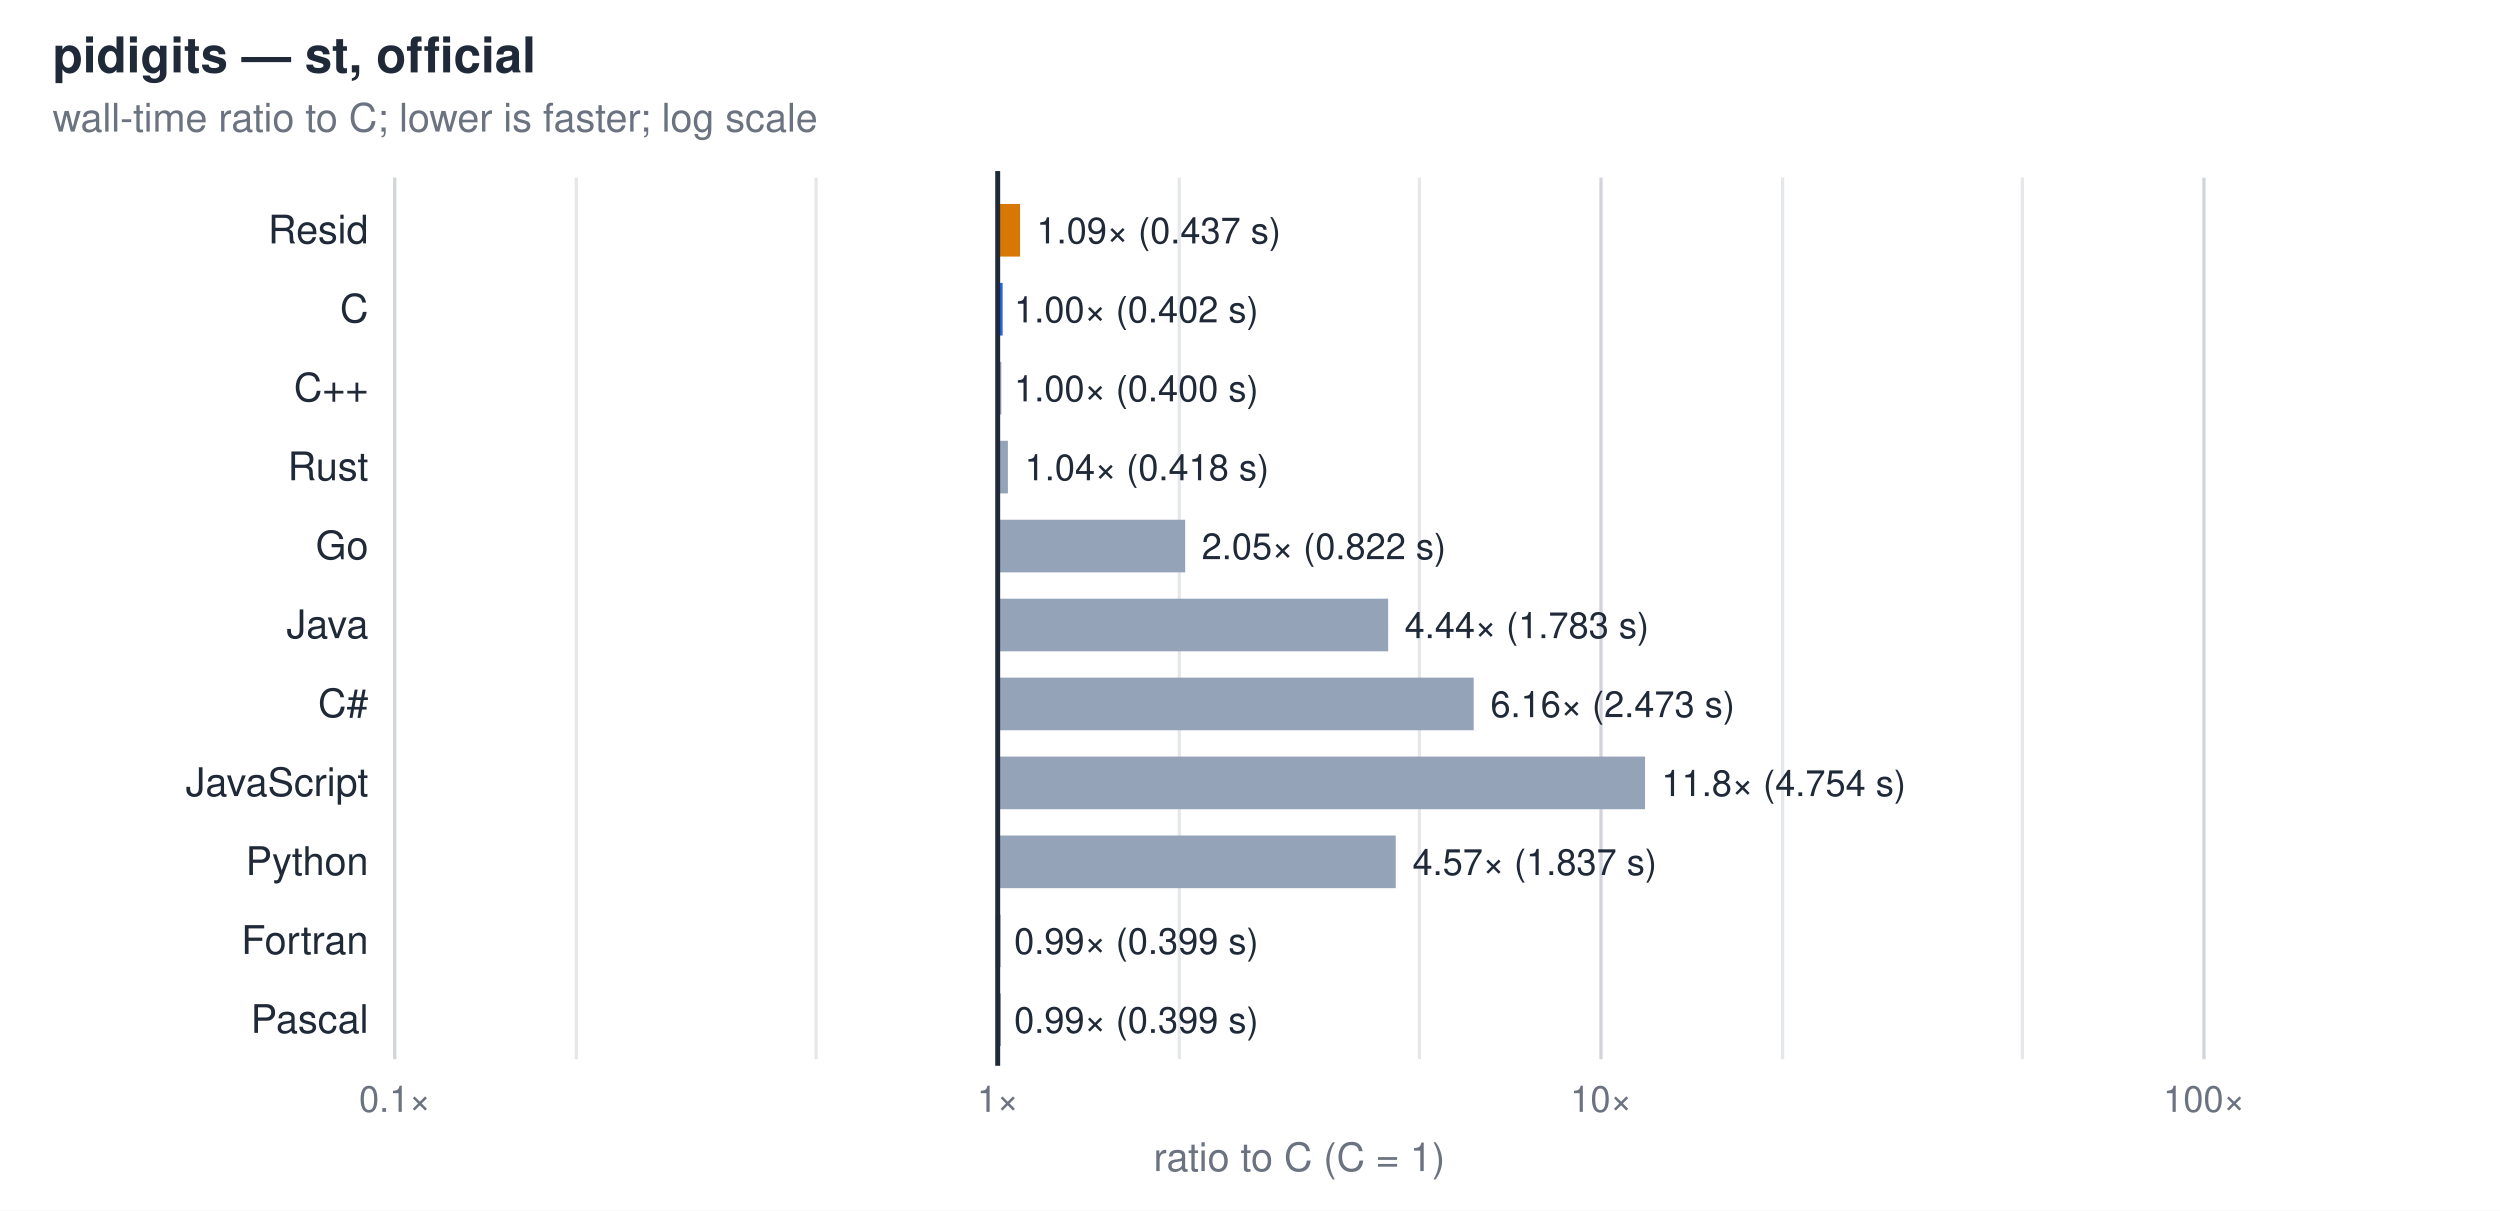
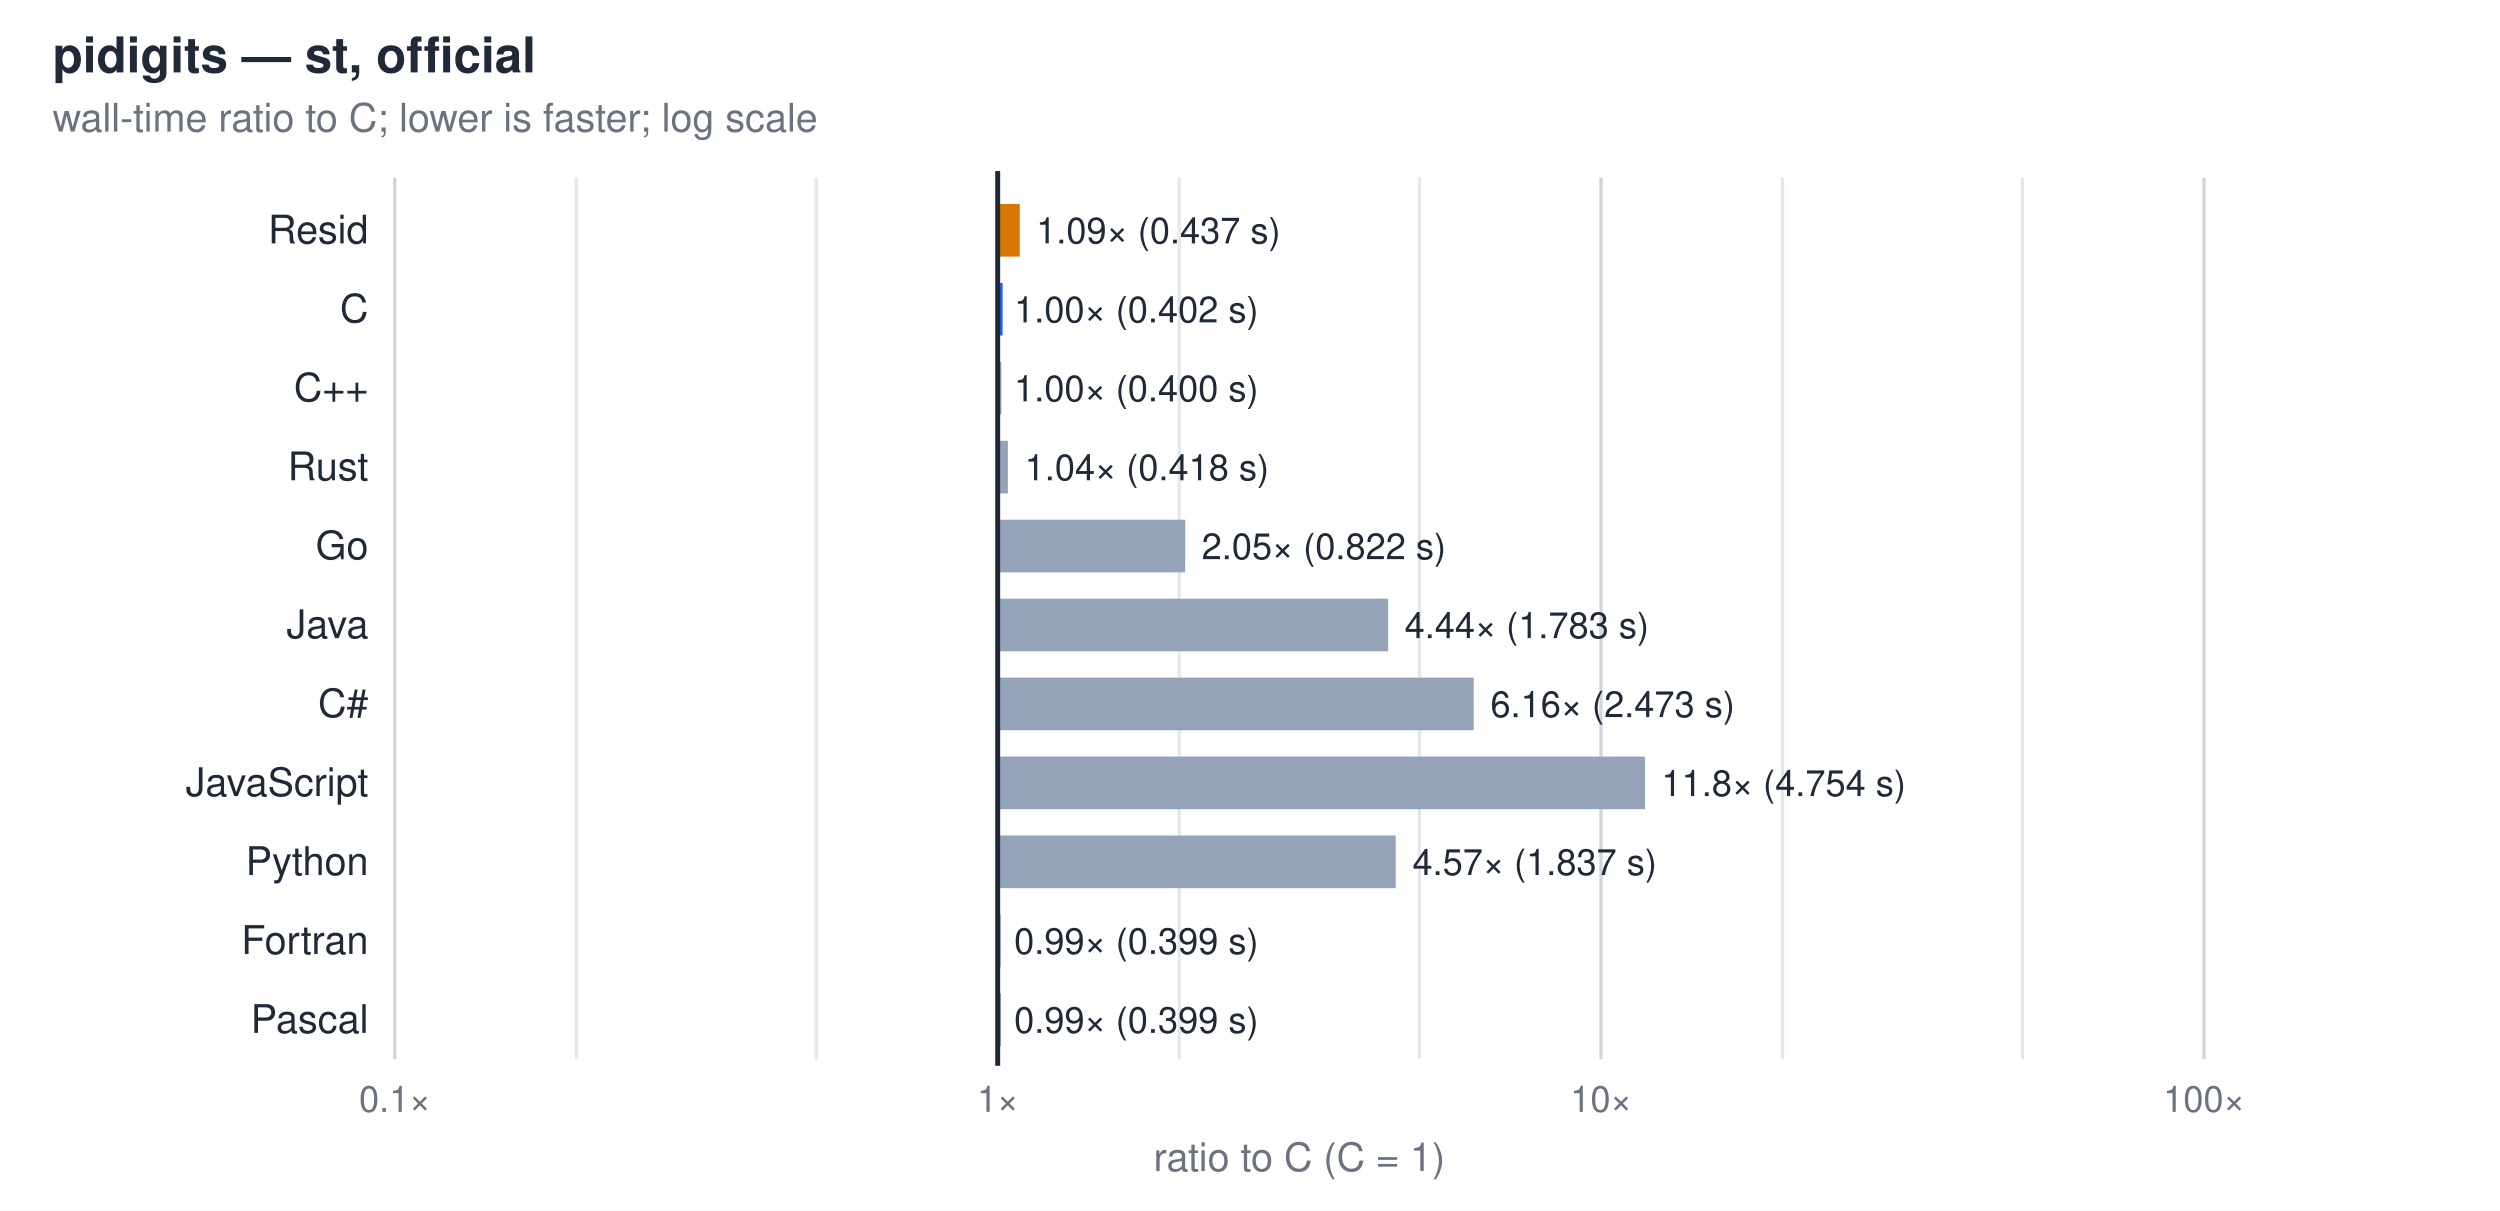
<svg xmlns="http://www.w3.org/2000/svg" width="760" height="368" viewBox="0 0 760 368" font-family="Helvetica, Arial, sans-serif" font-size="12">
  <rect x="0" y="0" width="760" height="368" fill="#ffffff" />
  <text x="16" y="22" font-size="15" font-weight="bold" fill="#1f2937">pidigits — st, official</text>
  <text x="16" y="40" fill="#6b7280">wall-time ratio to C; lower is faster; log scale</text>
  <line x1="120.0" y1="54" x2="120.0" y2="322" stroke="#d1d5db" stroke-width="1" />
  <text x="120.0" y="338" text-anchor="middle" fill="#6b7280" font-size="11">0.1×</text>
  <line x1="175.2" y1="54" x2="175.2" y2="322" stroke="#e5e7eb" stroke-width="1" />
  <line x1="248.1" y1="54" x2="248.1" y2="322" stroke="#e5e7eb" stroke-width="1" />
  <line x1="303.3" y1="54" x2="303.3" y2="322" stroke="#d1d5db" stroke-width="1" />
  <text x="303.3" y="338" text-anchor="middle" fill="#6b7280" font-size="11">1×</text>
  <line x1="358.5" y1="54" x2="358.5" y2="322" stroke="#e5e7eb" stroke-width="1" />
  <line x1="431.5" y1="54" x2="431.5" y2="322" stroke="#e5e7eb" stroke-width="1" />
  <line x1="486.7" y1="54" x2="486.7" y2="322" stroke="#d1d5db" stroke-width="1" />
  <text x="486.7" y="338" text-anchor="middle" fill="#6b7280" font-size="11">10×</text>
  <line x1="541.9" y1="54" x2="541.9" y2="322" stroke="#e5e7eb" stroke-width="1" />
  <line x1="614.8" y1="54" x2="614.8" y2="322" stroke="#e5e7eb" stroke-width="1" />
  <line x1="670.0" y1="54" x2="670.0" y2="322" stroke="#d1d5db" stroke-width="1" />
  <text x="670.0" y="338" text-anchor="middle" fill="#6b7280" font-size="11">100×</text>
  <text x="112" y="74.0" text-anchor="end" fill="#1f2937">Resid</text>
-   <rect x="303.3" y="62" width="6.8" height="16" fill="#d97706" />
-   <text x="315.1" y="74.0" fill="#1f2937" font-size="11">1.09×  (0.437 s)</text>
+   <rect x="303.3" y="62" width="6.7" height="16" fill="#d97706" />
+   <text x="315.0" y="74.0" fill="#1f2937" font-size="11">1.09×  (0.437 s)</text>
  <text x="112" y="98.0" text-anchor="end" fill="#1f2937">C</text>
  <rect x="303.3" y="86" width="1.5" height="16" fill="#2563eb" />
  <text x="308.3" y="98.0" fill="#1f2937" font-size="11">1.00×  (0.402 s)</text>
  <text x="112" y="122.0" text-anchor="end" fill="#1f2937">C++</text>
  <rect x="302.9" y="110" width="1.5" height="16" fill="#94a3b8" />
  <text x="308.3" y="122.0" fill="#1f2937" font-size="11">1.00×  (0.400 s)</text>
  <text x="112" y="146.0" text-anchor="end" fill="#1f2937">Rust</text>
  <rect x="303.3" y="134" width="3.1" height="16" fill="#94a3b8" />
  <text x="311.5" y="146.0" fill="#1f2937" font-size="11">1.04×  (0.418 s)</text>
  <text x="112" y="170.0" text-anchor="end" fill="#1f2937">Go</text>
  <rect x="303.3" y="158" width="57.0" height="16" fill="#94a3b8" />
  <text x="365.3" y="170.0" fill="#1f2937" font-size="11">2.05×  (0.822 s)</text>
  <text x="112" y="194.0" text-anchor="end" fill="#1f2937">Java</text>
  <rect x="303.3" y="182" width="118.7" height="16" fill="#94a3b8" />
  <text x="427.0" y="194.0" fill="#1f2937" font-size="11">4.44×  (1.783 s)</text>
  <text x="112" y="218.0" text-anchor="end" fill="#1f2937">C#</text>
  <rect x="303.3" y="206" width="144.7" height="16" fill="#94a3b8" />
  <text x="453.1" y="218.0" fill="#1f2937" font-size="11">6.16×  (2.473 s)</text>
  <text x="112" y="242.0" text-anchor="end" fill="#1f2937">JavaScript</text>
  <rect x="303.3" y="230" width="196.8" height="16" fill="#94a3b8" />
  <text x="505.1" y="242.0" fill="#1f2937" font-size="11">11.8×  (4.754 s)</text>
  <text x="112" y="266.0" text-anchor="end" fill="#1f2937">Python</text>
  <rect x="303.3" y="254" width="121.0" height="16" fill="#94a3b8" />
  <text x="429.4" y="266.0" fill="#1f2937" font-size="11">4.57×  (1.837 s)</text>
  <text x="112" y="290.0" text-anchor="end" fill="#1f2937">Fortran</text>
  <rect x="302.7" y="278" width="1.5" height="16" fill="#94a3b8" />
  <text x="308.3" y="290.0" fill="#1f2937" font-size="11">0.99×  (0.399 s)</text>
  <text x="112" y="314.0" text-anchor="end" fill="#1f2937">Pascal</text>
  <rect x="302.8" y="302" width="1.5" height="16" fill="#94a3b8" />
  <text x="308.3" y="314.0" fill="#1f2937" font-size="11">0.99×  (0.399 s)</text>
  <line x1="303.3" y1="52" x2="303.3" y2="324" stroke="#1f2937" stroke-width="1.5" />
  <text x="395.0" y="356" text-anchor="middle" fill="#6b7280">ratio to C (C = 1)</text>
</svg>
